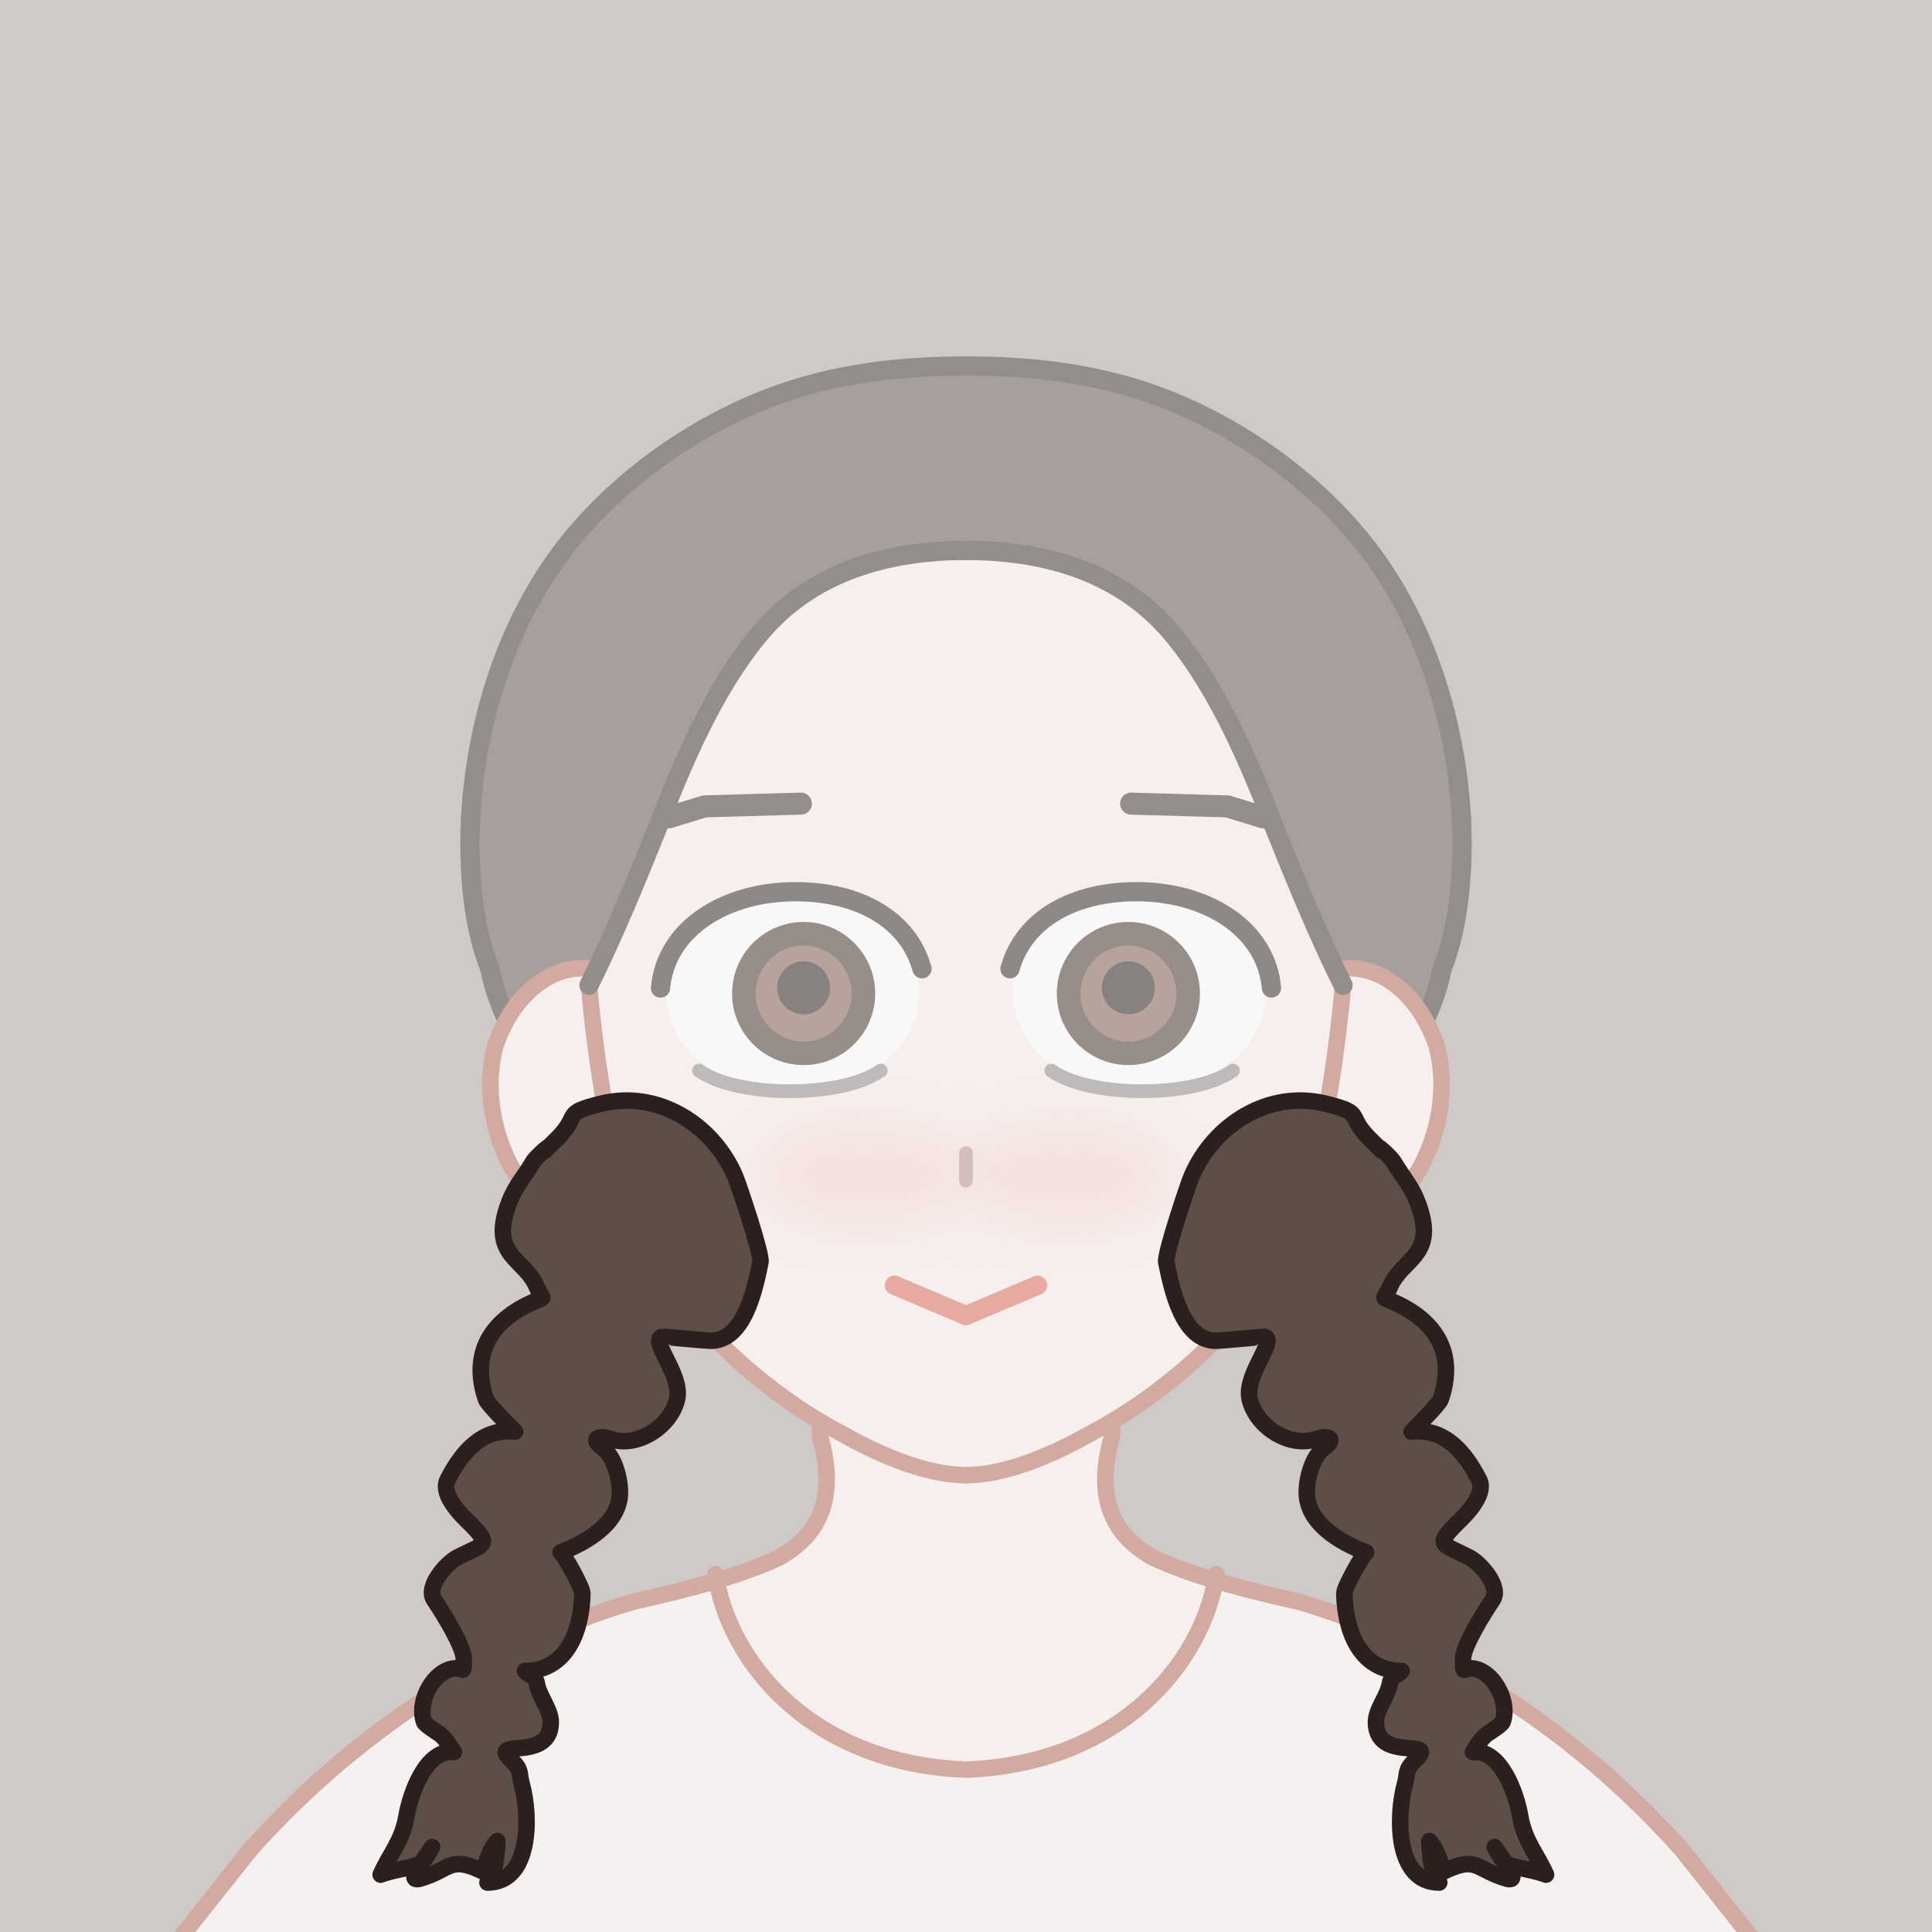
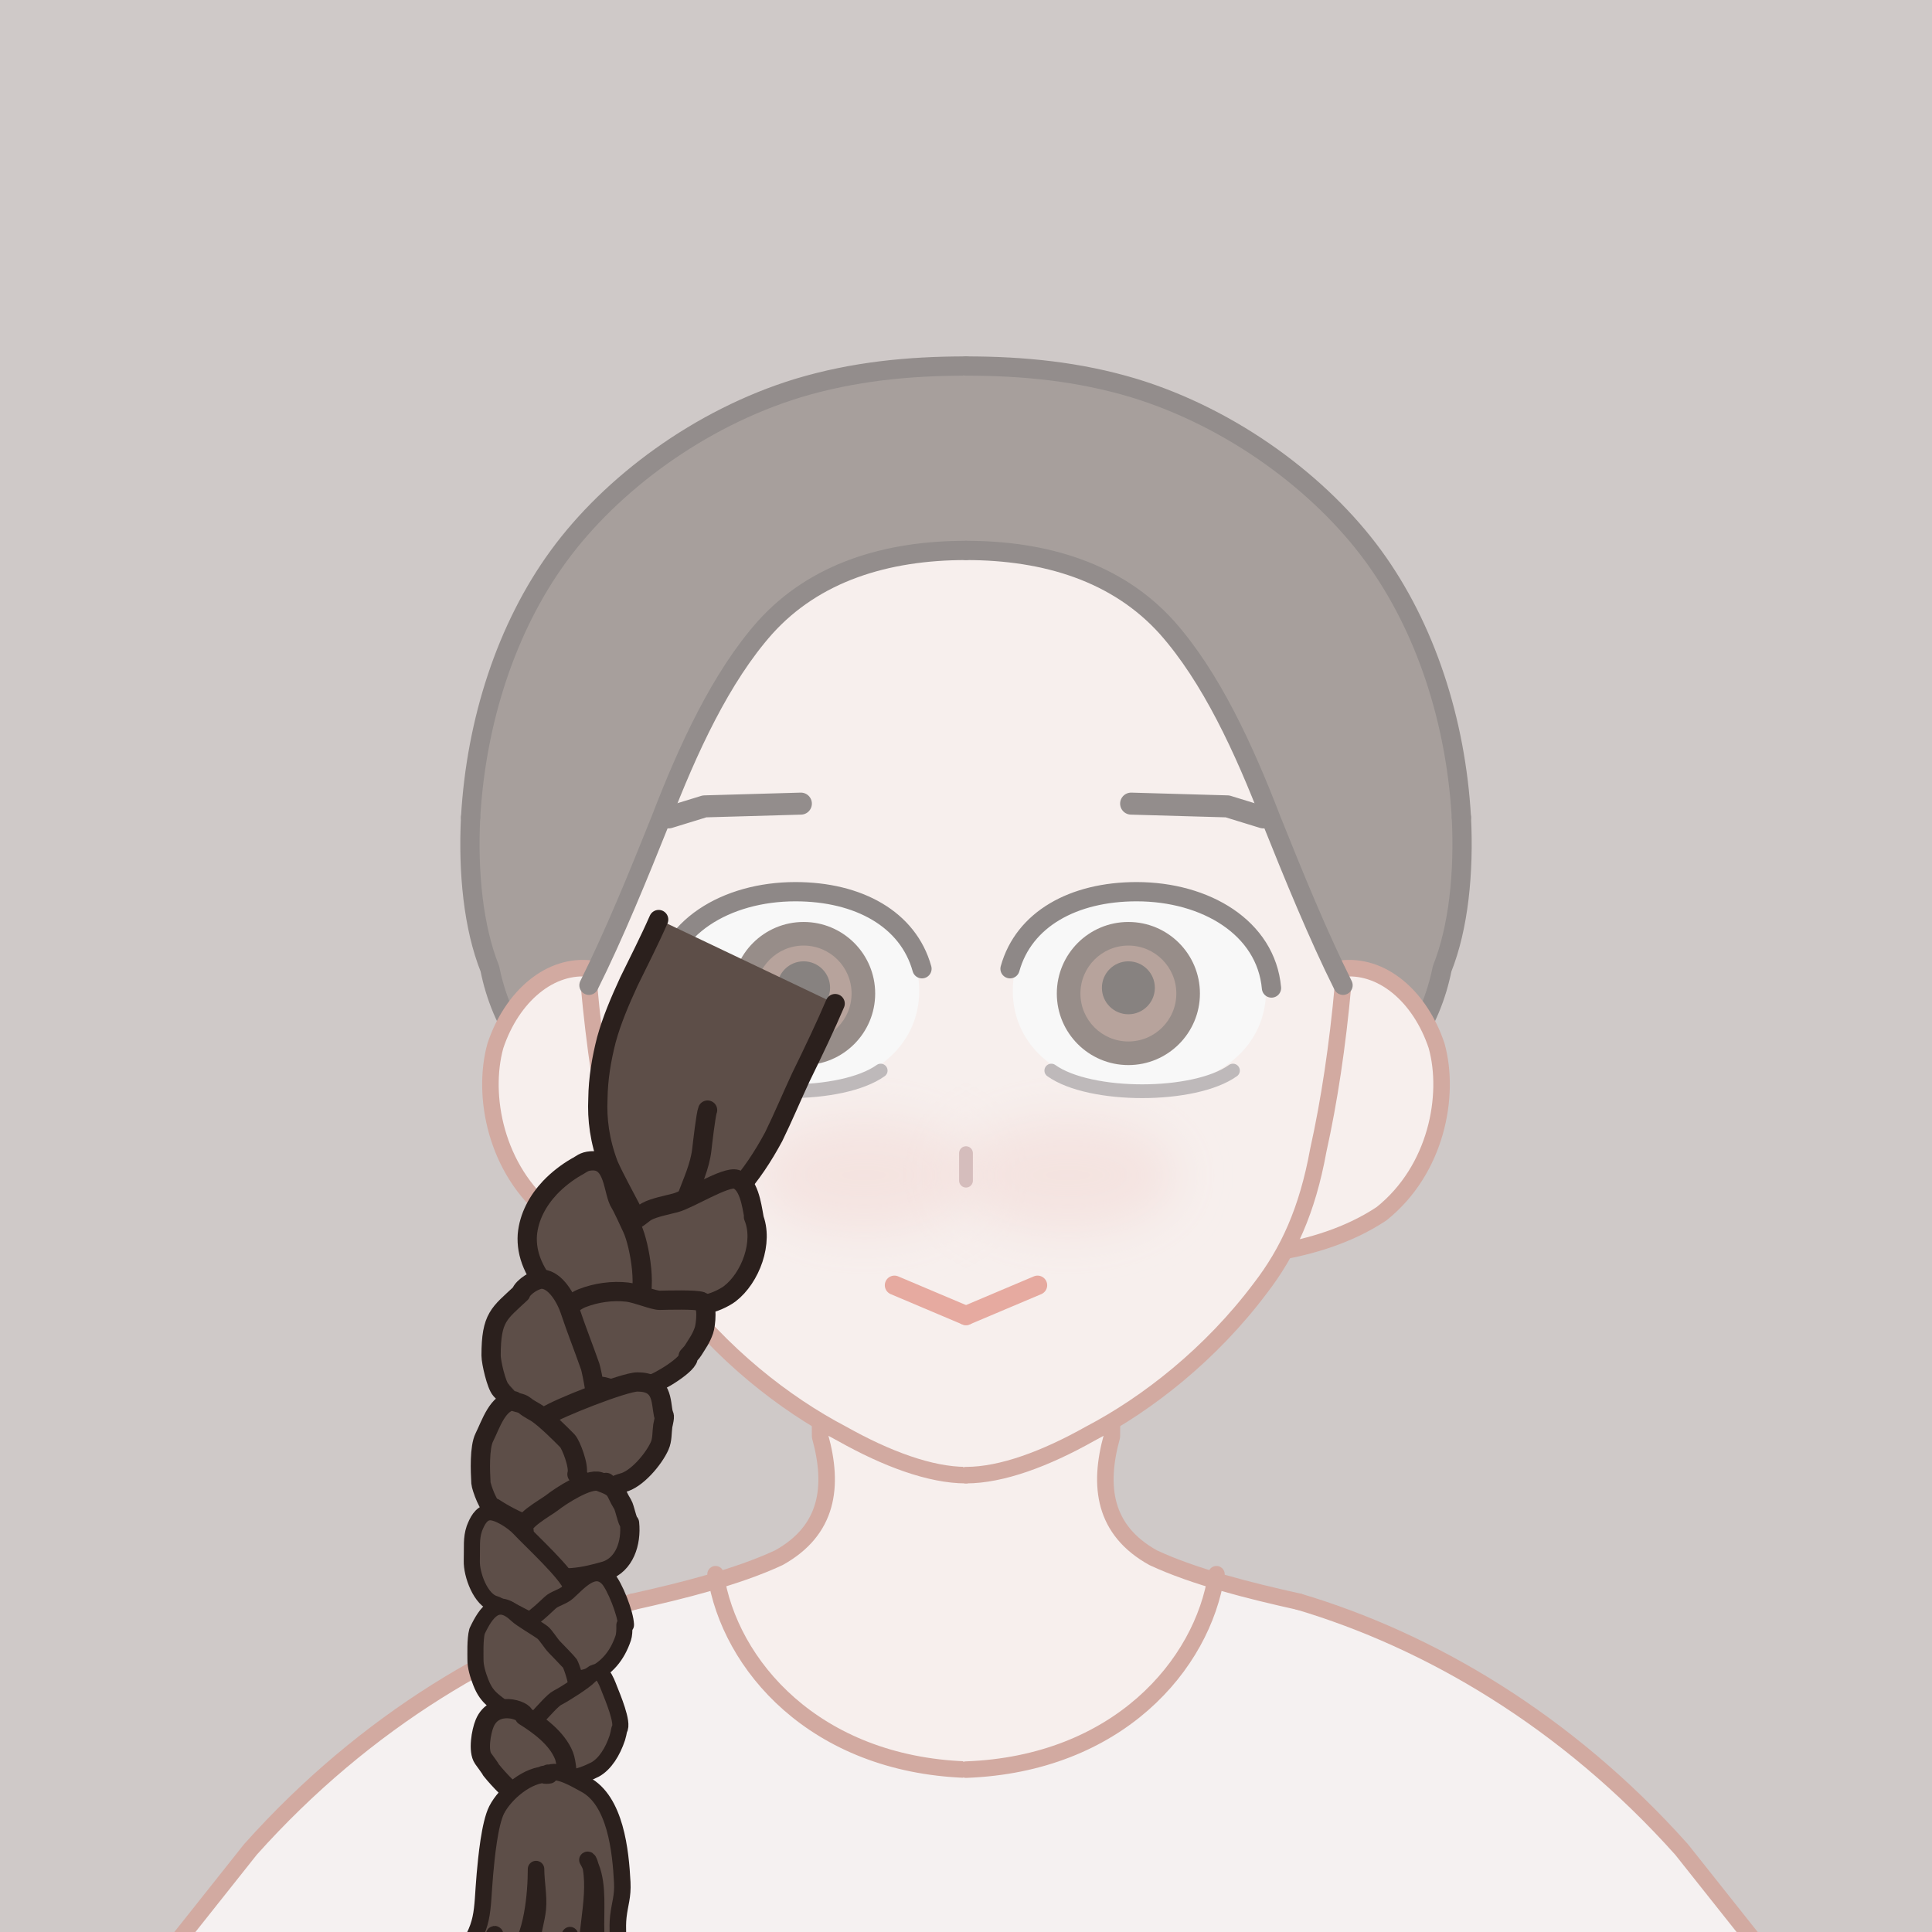
<svg xmlns="http://www.w3.org/2000/svg" width="702" height="702" viewBox="0 0 702 702">
  <defs>
-     <clipPath id="clip-path-1">
+     <clipPath id="clip-path-5">
      <path d="M242 389.2 L386 389.2 L386 464.8 L242 464.8 Z" />
    </clipPath>
    <filter id="filter-1" filterUnits="userSpaceOnUse" x="245" y="377" width="138" height="100" color-interpolation-filters="sRGB">
      <feGaussianBlur in="SourceGraphic" stdDeviation="9" color-interpolation-filters="linearRGB" />
    </filter>
-     <clipPath id="clip-path-2">
+     <clipPath id="clip-path-6">
      <path d="M460 389.2 L316 389.2 L316 464.8 L460 464.8 Z" />
    </clipPath>
    <filter id="filter-2" filterUnits="userSpaceOnUse" x="319" y="377" width="138" height="100" color-interpolation-filters="sRGB">
      <feGaussianBlur in="SourceGraphic" stdDeviation="9" color-interpolation-filters="linearRGB" />
    </filter>
-     <clipPath id="clip-path-3">
+     <clipPath id="clip-path-7">
      <path d="M242 360 C242 338 262 326 288 326 C314 326 334 338 334 360 C334 382 314 396 288 396 C262 396 242 382 242 360 Z" />
    </clipPath>
-     <clipPath id="clip-path-4">
+     <clipPath id="clip-path-8">
      <path d="M460 360 C460 338 440 326 414 326 C388 326 368 338 368 360 C368 382 388 396 414 396 C440 396 460 382 460 360 Z" />
    </clipPath>
  </defs>
  <g id="_ref">
    <g opacity="0.5">
      <rect x="0" y="0" width="702" height="702" fill="#ada19f" />
      <g data-layer="body">
        <g>
          <path d="M260 573 L230 582 C183 596 133 625 91 672 L60 712 L352 712 L352 643 C296 641 265 605 260 573 Z" fill="#f9f2f1" />
          <path d="M296 490 L298 522 C303 540 301 556 283 566 L260 573 C265 605 296 641 352 643 L352 490 Z" fill="#fdeeea" />
          <path d="M230 582 C183 596 133 625 91 672 L64 706" fill="none" stroke="#b46352" stroke-width="6" stroke-linecap="round" stroke-linejoin="round" />
          <path d="M296 500 C298 510 298 516 298 522 C303 540 301 556 283 566 C268 573 248 578 230 582" fill="none" stroke="#b46352" stroke-width="6" stroke-linecap="round" stroke-linejoin="round" />
          <path d="M260 572 C265 605 296 641 351 643" fill="none" stroke="#b46352" stroke-width="6" stroke-linecap="round" stroke-linejoin="round" />
        </g>
        <g>
          <path d="M442 573 L472 582 C519 596 569 625 611 672 L642 712 L350 712 L350 643 C406 641 437 605 442 573 Z" fill="#f9f2f1" />
          <path d="M406 490 L404 522 C399 540 401 556 419 566 L442 573 C437 605 406 641 350 643 L350 490 Z" fill="#fdeeea" />
          <path d="M472 582 C519 596 569 625 611 672 L638 706" fill="none" stroke="#b46352" stroke-width="6" stroke-linecap="round" stroke-linejoin="round" />
          <path d="M406 500 C404 510 404 516 404 522 C399 540 401 556 419 566 C434 573 454 578 472 582" fill="none" stroke="#b46352" stroke-width="6" stroke-linecap="round" stroke-linejoin="round" />
          <path d="M442 572 C437 605 406 641 351 643" fill="none" stroke="#b46352" stroke-width="6" stroke-linecap="round" stroke-linejoin="round" />
        </g>
      </g>
      <g data-layer="hairBase">
        <g>
          <path d="M352 133 L351 133 C330 133 310 135 290 141 C254 152 222 176 203 202 C184 228 173 262 171 297 C170 317 172 337 178 352 C180 362 184 372 190 380 L198 386 L352 386 Z" fill="#5d4e48" />
          <path d="M351 133 C330 133 310 135 290 141 C254 152 222 176 203 202 C184 228 173 262 171 297" fill="none" stroke="#352a27" stroke-width="7" stroke-linecap="round" stroke-linejoin="round" />
          <path d="M171 297 C170 317 172 337 178 352 C180 362 184 372 190 380" fill="none" stroke="#352a27" stroke-width="7" stroke-linecap="round" stroke-linejoin="round" />
        </g>
        <g>
          <path d="M350 133 L351 133 C372 133 392 135 412 141 C448 152 480 176 499 202 C518 228 529 262 531 297 C532 317 530 337 524 352 C522 362 518 372 512 380 L504 386 L350 386 Z" fill="#5d4e48" />
          <path d="M351 133 C372 133 392 135 412 141 C448 152 480 176 499 202 C518 228 529 262 531 297" fill="none" stroke="#352a27" stroke-width="7" stroke-linecap="round" stroke-linejoin="round" />
          <path d="M531 297 C532 317 530 337 524 352 C522 362 518 372 512 380" fill="none" stroke="#352a27" stroke-width="7" stroke-linecap="round" stroke-linejoin="round" />
        </g>
      </g>
      <g data-layer="ear">
        <g>
          <path d="M215 352 C200 350 186 362 180 380 C175 398 180 425 200 441 C212 449 226 453 238 455 L225 380 Z" fill="#fdeeea" />
          <path d="M215 352 C200 350 186 362 180 380 C175 398 180 425 200 441 C212 449 226 453 238 455" fill="none" stroke="#b46352" stroke-width="6" stroke-linecap="round" stroke-linejoin="round" />
        </g>
        <g>
          <path d="M487 352 C502 350 516 362 522 380 C527 398 522 425 502 441 C490 449 476 453 464 455 L477 380 Z" fill="#fdeeea" />
          <path d="M487 352 C502 350 516 362 522 380 C527 398 522 425 502 441 C490 449 476 453 464 455" fill="none" stroke="#b46352" stroke-width="6" stroke-linecap="round" stroke-linejoin="round" />
        </g>
      </g>
      <g data-layer="face">
        <g>
          <path d="M352 200 L351 200 C322 200 296 208 278 228 C262 246 250 272 240 298 C232 318 223 340 214 358 C216 380 219 400 223 418 C227 440 234 455 244 468 C262 492 285 510 306 521 C322 530 338 536 351 536 L352 536 Z" fill="#fdeeea" />
          <path d="M214 358 C216 380 219 400 223 418 C227 440 234 455 244 468 C262 492 285 510 306 521 C322 530 338 536 351 536" fill="none" stroke="#b46352" stroke-width="6" stroke-linecap="round" stroke-linejoin="round" />
        </g>
        <g>
          <path d="M350 200 L351 200 C380 200 406 208 424 228 C440 246 452 272 462 298 C470 318 479 340 488 358 C486 380 483 400 479 418 C475 440 468 455 458 468 C440 492 417 510 396 521 C380 530 364 536 351 536 L350 536 Z" fill="#fdeeea" />
          <path d="M488 358 C486 380 483 400 479 418 C475 440 468 455 458 468 C440 492 417 510 396 521 C380 530 364 536 351 536" fill="none" stroke="#b46352" stroke-width="6" stroke-linecap="round" stroke-linejoin="round" />
        </g>
      </g>
      <g data-layer="makeup">
-         <g clip-path="url(#clip-path-1)">
+         <g clip-path="url(#clip-path-5)">
          <g filter="url(#filter-1)">
            <ellipse cx="314" cy="427" rx="40" ry="21" fill="#f3bfb8" opacity="0.5" />
          </g>
        </g>
-         <g clip-path="url(#clip-path-2)">
+         <g clip-path="url(#clip-path-6)">
          <g filter="url(#filter-2)">
            <ellipse cx="388" cy="427" rx="40" ry="21" fill="#f3bfb8" opacity="0.5" />
          </g>
        </g>
      </g>
      <g data-layer="mouth">
        <line x1="325" y1="467" x2="351" y2="478" fill="none" stroke="#dc6450" stroke-width="7" stroke-linecap="round" stroke-linejoin="round" />
        <line x1="377" y1="467" x2="351" y2="478" fill="none" stroke="#dc6450" stroke-width="7" stroke-linecap="round" stroke-linejoin="round" />
        <line x1="351" y1="419" x2="351" y2="429" fill="none" stroke="#b98a88" stroke-width="5" stroke-linecap="round" />
      </g>
      <g data-layer="eye">
        <path d="M242 360 C242 338 262 326 288 326 C314 326 334 338 334 360 C334 382 314 396 288 396 C262 396 242 382 242 360 Z" fill="#ffffff" />
-         <g clip-path="url(#clip-path-3)">
+         <g clip-path="url(#clip-path-7)">
          <g>
            <circle cx="292" cy="361" r="26" fill="#3e2a22" />
            <circle cx="292" cy="361" r="17.42" fill="#7e5647" />
            <circle cx="292" cy="358.92" r="9.62" fill="#1e1410" />
          </g>
        </g>
        <g>
          <path d="M254 389 C268 399 306 399 320 389" fill="none" stroke="#8b8284" stroke-width="5" stroke-linecap="round" />
          <path d="M240 359 C242 337 264 324 289 324 C312 324 330 334 335 352" fill="none" stroke="#2b201d" stroke-width="7" stroke-linecap="round" stroke-linejoin="round" />
        </g>
        <g>
          <path d="M460 360 C460 338 440 326 414 326 C388 326 368 338 368 360 C368 382 388 396 414 396 C440 396 460 382 460 360 Z" fill="#ffffff" />
-           <g clip-path="url(#clip-path-4)">
+           <g clip-path="url(#clip-path-8)">
            <g>
              <circle cx="410" cy="361" r="26" fill="#3e2a22" />
              <circle cx="410" cy="361" r="17.42" fill="#7e5647" />
              <circle cx="410" cy="358.92" r="9.62" fill="#1e1410" />
            </g>
          </g>
          <g>
            <path d="M448 389 C434 399 396 399 382 389" fill="none" stroke="#8b8284" stroke-width="5" stroke-linecap="round" />
            <path d="M462 359 C460 337 438 324 413 324 C390 324 372 334 367 352" fill="none" stroke="#2b201d" stroke-width="7" stroke-linecap="round" stroke-linejoin="round" />
          </g>
        </g>
      </g>
      <g data-layer="hairLine">
        <path d="M351 200 C322 200 296 208 278 228 C262 246 250 272 240 298 C232 318 223 340 214 358" fill="none" stroke="#352a27" stroke-width="7" stroke-linecap="round" stroke-linejoin="round" />
        <path d="M351 200 C380 200 406 208 424 228 C440 246 452 272 462 298 C470 318 479 340 488 358" fill="none" stroke="#352a27" stroke-width="7" stroke-linecap="round" stroke-linejoin="round" />
      </g>
      <g data-layer="brow">
        <polyline points="243,297 256,293 291,292" fill="none" stroke="#352a27" stroke-width="8" stroke-linecap="round" stroke-linejoin="round" />
        <polyline points="459,297 446,293 411,292" fill="none" stroke="#352a27" stroke-width="8" stroke-linecap="round" stroke-linejoin="round" />
      </g>
    </g>
  </g>
-   <g id="full">
-     <path d="M187.176 520.213 C175.104 518.704 167.695 527.842 162.631 537.68 C160.191 542.421 166.24 549.156 169.426 552.259 C179.246 561.825 176.304 560.675 166.286 565.84 C162.011 568.045 154.58 576.655 157.716 581.288 C160.663 585.639 168.536 598.146 168.494 602.843 C168.432 609.837 168.678 604.861 163.302 606.582 C156.467 608.77 151.63 619.082 154.086 625.669 C154.471 626.701 158.616 629.298 159.722 630.058 C162.031 631.644 164.89 636.607 164.902 636.614 C154.693 635.48 149.057 651.935 147.687 659.94 C146.114 669.131 141.769 673.393 138.316 681.163 C142.265 679.583 148.084 678.959 151.968 677.57 C154.456 676.681 156.74 671.258 156.998 671.103 C155.719 673.662 146.503 684.399 152.687 682.6 C164.071 679.287 163.206 673.848 176.398 680.444 C175.857 677.198 178.469 671.188 180.709 668.948 C180.709 671.836 179.826 682.682 177.117 684.037 C193.142 684.037 192.788 659.657 189.556 648.143 C188.452 644.209 189.701 643.255 185.889 639.633 C176.743 630.943 200.009 640.857 200.136 625.836 C200.175 621.199 195.824 616.346 195.093 611.819 C194.577 608.623 192.065 608.883 190.769 607.155 C206.187 607.155 211.402 592.023 211.612 578.92 C211.645 576.897 205.04 565.047 203.702 564.043 C213.07 560.53 225.263 553.419 225.263 542.247 C225.263 537.062 223.212 529.258 218.91 526.046 C214.494 522.748 217.252 521.291 221.878 522.874 C231.709 526.238 243.863 518.181 246.03 508.268 C247.94 499.534 236.219 487.422 240.508 485.691 C240.633 485.641 256.391 487.137 258.008 487.167 C270.514 487.402 274.363 468.132 276.324 458.573 C276.896 455.78 268.424 430.472 267.098 427.383 C259.017 408.563 238.966 395.915 218.39 401.034 C204.264 404.549 210.861 404.769 203.184 412.973 C202.462 413.745 198.091 417.999 197.954 418.182 C201.916 414.22 194.867 420.137 193.616 422.28 C189.809 428.808 186.693 431.2 184.038 439.657 C178.766 456.446 190.625 457.457 194.959 467.439 C197.204 472.607 198.615 470.941 193.801 473.06 C178.478 479.805 170.842 491.609 176.584 508.477 C177.158 510.163 185.227 518.264 187.176 520.213 Z" fill="#5d4e48" stroke="#2b201d" stroke-width="6" stroke-linecap="round" stroke-linejoin="round" />
-     <path d="M512.902 520.213 C524.974 518.704 532.383 527.842 537.447 537.68 C539.887 542.421 533.838 549.156 530.652 552.259 C520.832 561.825 523.774 560.675 533.792 565.84 C538.067 568.045 545.499 576.655 542.362 581.288 C539.415 585.639 531.542 598.146 531.584 602.843 C531.646 609.837 531.4 604.861 536.776 606.582 C543.611 608.77 548.448 619.082 545.992 625.669 C545.607 626.701 541.462 629.298 540.356 630.058 C538.047 631.644 535.188 636.607 535.176 636.614 C545.385 635.48 551.021 651.935 552.391 659.94 C553.964 669.131 558.309 673.393 561.762 681.163 C557.813 679.583 551.994 678.959 548.11 677.57 C545.622 676.681 543.338 671.258 543.08 671.103 C544.359 673.662 553.575 684.399 547.391 682.6 C536.007 679.287 536.873 673.848 523.68 680.444 C524.221 677.198 521.609 671.188 519.369 668.948 C519.369 671.836 520.252 682.682 522.961 684.037 C506.936 684.037 507.291 659.657 510.522 648.143 C511.626 644.209 510.377 643.255 514.189 639.633 C523.335 630.943 500.069 640.857 499.942 625.836 C499.903 621.199 504.254 616.346 504.985 611.819 C505.501 608.623 508.013 608.883 509.309 607.155 C493.891 607.155 488.676 592.023 488.466 578.92 C488.433 576.897 495.038 565.047 496.376 564.043 C487.008 560.53 474.815 553.419 474.815 542.247 C474.815 537.062 476.866 529.258 481.168 526.046 C485.584 522.748 482.826 521.291 478.2 522.874 C468.369 526.238 456.215 518.181 454.048 508.268 C452.138 499.534 463.859 487.422 459.57 485.691 C459.445 485.641 443.687 487.137 442.07 487.167 C429.564 487.402 425.715 468.132 423.754 458.573 C423.182 455.78 431.654 430.472 432.981 427.383 C441.061 408.563 461.112 395.915 481.688 401.034 C495.814 404.549 489.217 404.769 496.894 412.973 C497.616 413.745 501.987 417.999 502.124 418.182 C498.162 414.22 505.212 420.137 506.462 422.28 C510.269 428.808 513.385 431.2 516.041 439.657 C521.312 456.446 509.453 457.457 505.119 467.439 C502.875 472.607 501.463 470.941 506.277 473.06 C521.6 479.805 529.236 491.609 523.494 508.477 C522.92 510.163 514.851 518.264 512.902 520.213 Z" fill="#5d4e48" stroke="#2b201d" stroke-width="6" stroke-linecap="round" stroke-linejoin="round" />
+   <g id="half">
+     <path d="M239.328 334.123 C235.846 342.05 232.032 349.435 228.545 356.602 C225.255 363.744 222.298 370.666 220.359 377.715 C218.556 384.735 217.345 391.808 217.25 399.256 C216.904 406.639 217.834 414.47 221.145 423.237 C223.486 428.491 226.597 433.984 229.757 440.099 C237.777 451.226 233.676 458.824 246.48 450.557 C251.304 447.135 256.442 443.562 260.263 440.139 C262.822 437.82 265.169 435.461 267.345 433.058 C272.889 426.872 277.322 420.106 281.123 413.024 C284.614 405.901 287.66 398.573 291.009 391.39 C295.377 382.508 300.267 372.191 303.456 364.661" fill="#5d4e48" stroke="#2b201d" stroke-width="7" stroke-linecap="round" stroke-linejoin="round" />
+     <path d="M244.44 474.181 C245.622 474.168 246.994 474.14 247.341 474.14 C248.271 474.14 249.87 474.625 249.773 474.14 C250.311 474.812 255.177 473.805 256.217 473.795 C258.59 473.771 263.192 471.614 265.181 470.085 C272.659 464.336 277.608 451.344 273.773 442.14 L273.977 442.438 C273.081 437.364 272.009 429.983 267.53 428.49 C263.802 427.247 250.433 435.71 245.44 437.054 C242.427 437.865 237.575 438.739 234.841 440.276 C233.753 440.887 230.785 443.716 229.447 443.562 C226.727 445.093 223.866 447.086 221.339 449.226 C215.934 453.657 211.69 458.741 213.335 461.715 C214.609 463.963 217.858 465.913 222.176 467.517 C223.046 466.685 228.682 470.667 230.311 471.298 C235.769 473.411 238.775 473.797 244.44 474.181 Z" fill="#5d4e48" stroke="#2b201d" stroke-width="7" stroke-linecap="round" stroke-linejoin="round" />
+     <path d="M209.381 424.039 C206.12 425.921 202.757 428.466 199.814 431.551 C195.459 436.198 192.184 442.056 191.606 448.703 C191.164 455.443 193.708 463.033 202.062 471.457 C202.462 471.838 209.713 480.998 209.765 481.087 C211.025 483.233 215.413 483.356 213.586 484.243 C223.612 482.557 224.875 481.85 226.457 479.39 C228.824 478.88 229.142 476.687 230.88 475.033 C235.745 470.406 232.407 452.152 229.743 446.408 C228.955 444.71 226.133 438.532 225.34 437.335 C222.572 433.159 223.431 421.181 214.773 421.807 C211.989 422.008 211.339 423.045 209.381 424.039 Z" fill="#5d4e48" stroke="#2b201d" stroke-width="7" stroke-linecap="round" stroke-linejoin="round" />
+     <path d="M250.041 492.807 C250.58 492.163 251.321 491.521 251.856 490.656 C253.519 487.965 254.714 486.458 255.768 483.432 C256.48 481.391 257.286 473.739 254.856 472.875 C252.77 472.133 242.546 472.407 239.752 472.474 C237.496 472.527 231.408 469.885 227.917 469.49 C222.525 468.879 216.663 469.676 211.501 471.696 C207.813 473.139 205.949 476.278 203.375 474.508 C200.257 475.905 197.022 477.559 194.364 479.404 C189.719 482.78 186.797 486.748 189.246 490.88 C192.237 495.354 199.356 499.093 208.189 501.281 C210.11 501.746 212.076 502.152 214.055 502.491 C214.026 504.928 216.911 503.011 219.981 504.025 C224.914 505.654 231.38 503.93 236.218 503.115 C238.952 502.653 250.992 495.363 250.041 492.807 Z" fill="#5d4e48" stroke="#2b201d" stroke-width="7" stroke-linecap="round" stroke-linejoin="round" />
+     <path d="M215.963 503.934 C215.618 501.742 214.768 497.441 214.453 496.541 C212.065 489.709 209.473 483.268 207.039 475.966 C205.717 472.001 201.998 465.153 197.106 464.786 C194.762 464.61 190.04 467.499 189.22 469.929 C181.404 477.252 178.44 478.541 178.44 492.532 C178.44 494.947 180.354 503.29 181.958 505.004 C182.504 505.588 187.352 510.546 187.364 510.581 C188.54 511.674 189.794 512.801 191.088 513.909 C196.52 518.258 202.387 522.302 205.274 522.79 C205.413 522.813 205.554 522.816 205.698 522.799 C210.665 522.854 219.924 508.201 215.963 503.934 Z" fill="#5d4e48" stroke="#2b201d" stroke-width="7" stroke-linecap="round" stroke-linejoin="round" />
+     <path d="M220.21 538.647 C219.479 538.76 218.737 538.854 217.984 538.931 C209.933 539.764 200.894 538.399 191.713 535.822 C189.786 535.244 189.055 534.305 189.075 532.448 C189.165 527.248 191.991 530.546 188.575 530.559 C186.604 530.567 190.167 523.626 190.217 523.529 C190.821 522.388 192.022 520.828 193.7 519.07 C193.759 519.056 197.708 515.067 198.472 514.542 C202.531 511.75 226.825 502.14 231.614 502.14 C240.851 502.14 240.067 509.105 241.062 513.953 C241.873 514.173 240.921 517.412 240.825 518.074 C240.474 520.492 240.707 523.085 239.683 525.379 C237.523 530.217 231.259 537.656 226.106 538.807 C225.552 538.931 223.05 539.86 223.106 540.14 C222.175 538.976 221.974 541.113 220.21 538.647 Z" fill="#5d4e48" stroke="#2b201d" stroke-width="7" stroke-linecap="round" stroke-linejoin="round" />
+     <path d="M209.641 535.654 C210.565 532.849 207.425 524.835 206.166 523.543 C203.488 520.796 198.522 515.891 195.314 513.647 C194.16 512.839 192.28 512.042 190.614 510.652 C189.29 509.546 187.079 509.719 186.77 509.005 C180.919 509.025 178.273 517.702 175.983 522.264 C174.161 525.893 174.505 534.5 174.75 538.831 C174.828 540.215 177.801 548.729 179.504 547.873 C182.971 550.169 187.658 552.635 192.57 554.532 C198.962 556.772 205.282 558.02 208.907 557.057 C210.028 558.059 210.043 556.262 210.436 555.085 C211.232 552.695 210.624 550.081 210.082 547.9 C209.694 546.34 211.877 537.261 209.641 535.654 Z" fill="#5d4e48" stroke="#2b201d" stroke-width="7" stroke-linecap="round" stroke-linejoin="round" />
+     <path d="M228.748 553.407 C229.497 560.669 226.889 568.463 220.105 570.746 C212.421 572.958 203.75 575.024 193.816 571.286 C192.998 570.957 189.269 568.16 191.86 569.26 C186.104 568.602 187.866 561.673 190.418 556.269 C187.975 553.354 198.471 547.699 200.525 546.071 C203.767 543.501 213.888 536.948 217.856 538.358 C224.795 540.824 223.012 541.456 226.252 546.64 C227.003 547.842 228.007 553.253 228.748 553.407 Z" fill="#5d4e48" stroke="#2b201d" stroke-width="7" stroke-linecap="round" stroke-linejoin="round" />
+     <path d="M172.348 555.443 C171.131 559.058 171.581 562.068 171.432 567.125 C171.285 572.071 174.623 581.455 179.881 582.797 C181.073 583.101 183.66 585.169 184.974 584.766 C187.851 586.31 191.566 588.227 195.272 589.964 C201.403 592.769 207.494 595.099 209.666 594.642 C212.048 594.064 210.29 582.064 209.551 580.585 C209.351 580.186 209.116 579.752 208.848 579.29 C209.441 578.53 207.923 577.605 207.606 576.64 C206.034 571.848 192.934 559.892 188.648 555.307 C186.265 552.759 180.719 549.198 177.743 549.491 C174.726 549.788 173.306 552.964 172.348 555.443 Z" fill="#5d4e48" stroke="#2b201d" stroke-width="5.853" stroke-linecap="round" stroke-linejoin="round" />
+     <path d="M226.872 590.486 C226.915 592.499 226.794 594.19 226.472 595.129 C224.233 601.828 220.304 606.193 214.856 608.706 C209.096 610.986 201.434 610.791 192.346 608.727 C190.302 608.167 189.378 607.226 189.044 605.381 C188.189 600.268 191.587 603.492 188.174 603.514 C186.738 603.493 187.6 600.088 188.236 598.076 C188.982 595.879 189.908 593.694 190.998 591.579 C192.257 590.443 193.091 588.224 194.312 587.303 C195.753 586.215 198.466 583.725 199.847 582.39 C201.501 580.791 204.398 580.342 206.356 578.567 C210.397 574.902 215.785 568.466 220.773 573.474 C223.27 575.981 227.44 586.508 227.44 590.474 L227.44 590.14 Z" fill="#5d4e48" stroke="#2b201d" stroke-width="5.853" stroke-linecap="round" stroke-linejoin="round" />
+     <path d="M173.353 592.689 C172.535 595.614 172.785 601.6 172.763 602.892 C172.717 605.643 173.681 608.646 174.666 611.208 C177.153 617.68 180.323 618.101 184.292 622.058 C187.791 624.108 191.885 626.134 195.879 627.65 C203.47 630.069 210.327 630.29 211.968 626.531 C213.127 623.799 210.911 624.876 210.762 624.716 C210.617 624.561 210.78 619.453 210.779 618.941 C210.777 618.485 210.062 615.796 209.145 612.557 C209.853 611.875 207.67 605.407 207.07 604.418 C206.821 604.007 201.897 598.918 201.403 598.418 C200.208 597.207 198.241 593.972 197.106 593.14 C194.8 591.449 189.395 588.383 187.752 586.807 C180.746 580.088 176.68 585.627 173.353 592.689 Z" fill="#5d4e48" stroke="#2b201d" stroke-width="5.853" stroke-linecap="round" stroke-linejoin="round" />
+     <path d="M225.024 628.398 C224.836 629.433 224.595 630.461 224.301 631.468 C222.633 636.484 219.838 640.962 216.244 642.946 C210.692 645.71 204.591 647.998 196.097 643.024 C195.337 642.559 191.685 638.928 194.135 640.509 C188.423 638.771 191.061 631.623 194.181 626.519 C193.744 626.447 195.801 623.432 196.085 623.14 C197.566 621.621 200.842 617.763 202.57 616.884 C205.163 615.564 212.305 611.028 214.19 609.057 C218.302 604.757 220.261 610.717 221.507 613.882 C222.456 616.292 226.709 626.273 225.024 628.398 Z" fill="#5d4e48" stroke="#2b201d" stroke-width="5.853" stroke-linecap="round" stroke-linejoin="round" />
+     <path d="M178.435 643.144 C184.801 651.153 196.1 660.284 199.943 661.224 C207.769 663.14 206.716 642.421 204.93 637.926 C202.352 631.438 195.517 626.638 190.539 623.513 C190.661 621.459 179.686 617.599 176.106 626.14 C174.819 629.212 173.629 636.236 175.531 638.958 C176.129 639.814 178.167 642.527 178.435 643.144 Z" fill="#5d4e48" stroke="#2b201d" stroke-width="7" stroke-linecap="round" stroke-linejoin="round" />
+     <path d="M257.101 403.355 C256.485 404.818 255.223 415.736 254.999 417.792 C254.293 423.77 251.637 429.388 249.551 435" fill="none" stroke="#2b201d" stroke-width="7" stroke-linecap="round" stroke-linejoin="round" />
+     <path d="M167.106 711.807 C172.414 711.807 177.383 710.329 179.23 704.817 C179.449 704.161 179.339 702.409 179.877 702.845 C180.033 702.971 179.267 705.199 179.149 705.485 C178.322 707.487 175.964 709.433 174.564 711.162 C171.682 714.72 183.078 715.442 187.251 710.788 C193.405 703.926 194.773 688.155 194.773 679.14 C194.773 683.853 195.851 688.937 195.416 693.575 C194.677 701.445 188.242 716.529 197.66 720.752 C198.878 721.298 199.673 722.274 200.135 721.471 C200.159 721.429 200.106 712.962 200.106 712.14 C202.705 716.038 198.518 720.323 207.678 722.296 C211.774 723.178 208.725 719.15 207.99 717.149 C206.401 712.819 207.432 703.792 207.106 703.14 C207.106 707.824 207.81 714.438 209.596 718.732 C211.733 723.869 214.936 724.876 213.627 717.627 C211.464 705.652 216.843 691.043 214.749 678.778 C214.707 678.537 213.969 675.41 213.44 675.807 C221.311 688.926 210.097 711.136 224.773 718.474 C224.773 715.195 223.754 712.928 224.235 709.397 C224.889 704.603 224.173 700.752 224.681 696.352 C225.22 691.673 226.365 689.095 226.1 683.975 C225.513 672.661 223.686 654.217 212.546 648.35 C209.433 646.71 202.516 642.343 199.106 644.474 L199.106 644.14 C198.712 644.633 197.09 644.418 197.23 644.826 C197.473 645.536 201.682 644.947 198.888 644.819 C191.907 644.5 183.504 651.665 180.479 657.592 C177.904 662.637 176.718 675.111 176.197 680.95 C174.928 695.178 176.315 699.529 167.106 711.807 Z" fill="#5d4e48" stroke="#2b201d" stroke-width="6" stroke-linecap="round" stroke-linejoin="round" />
  </g>
</svg>
